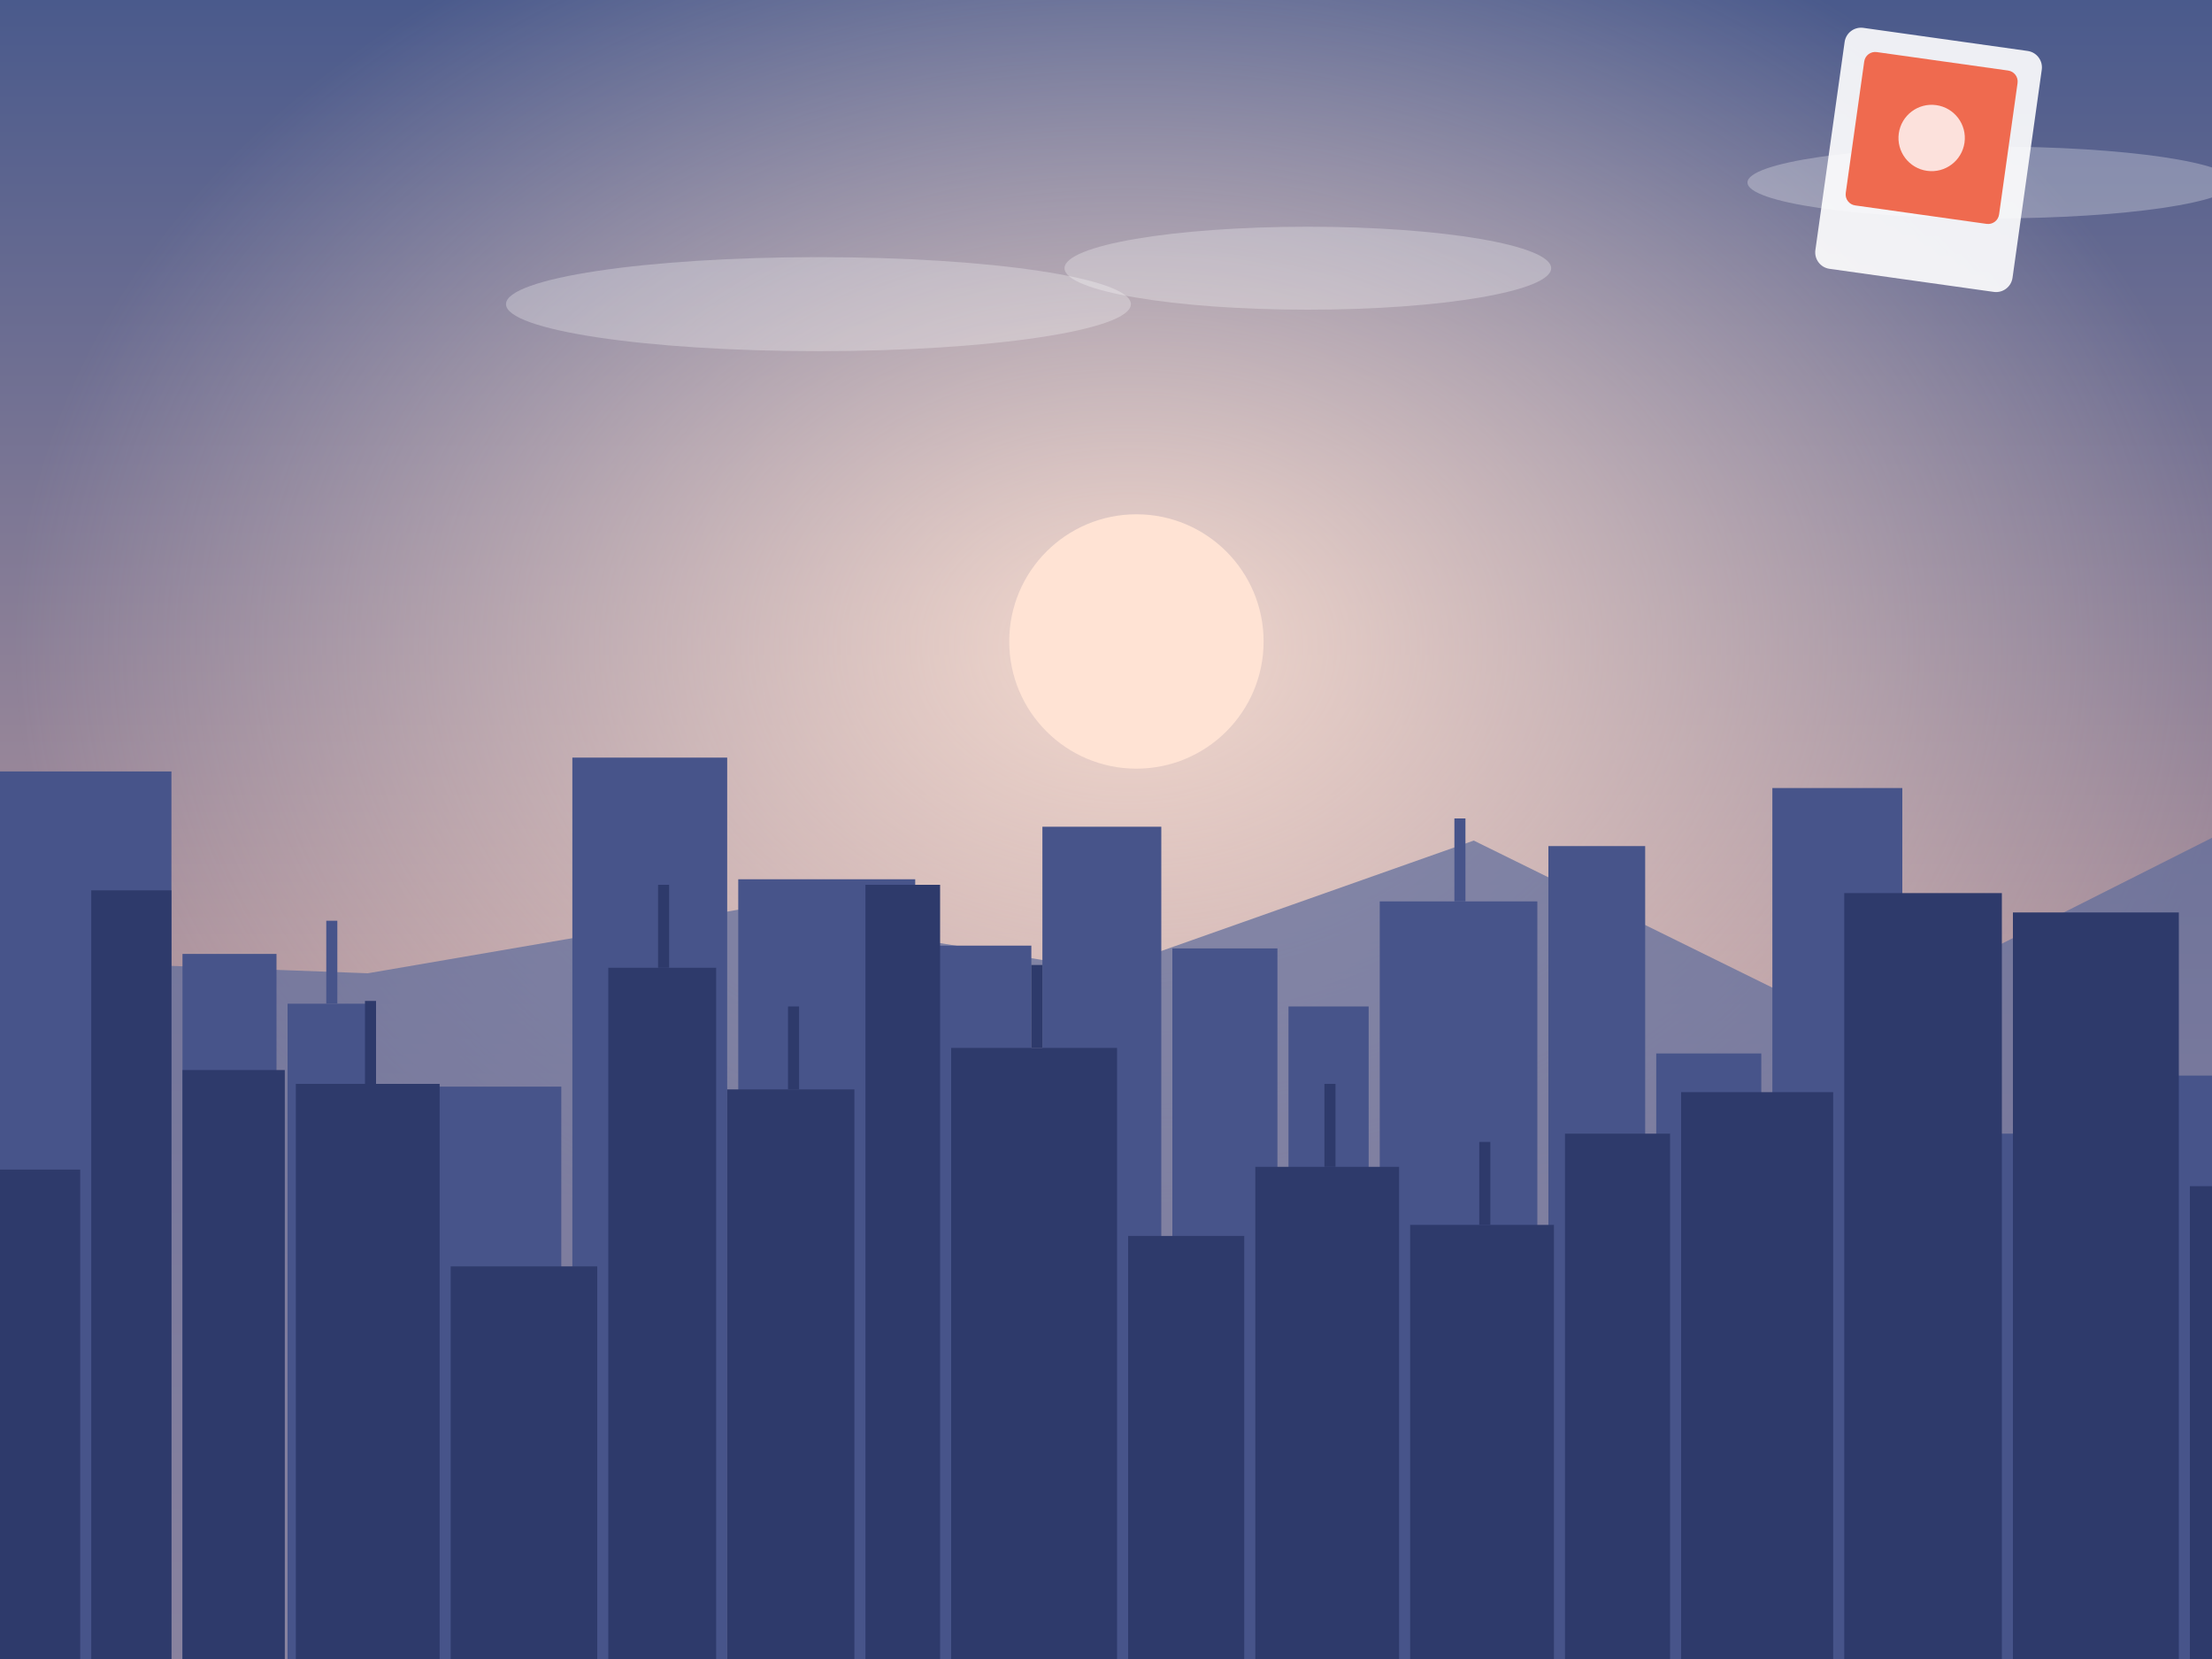
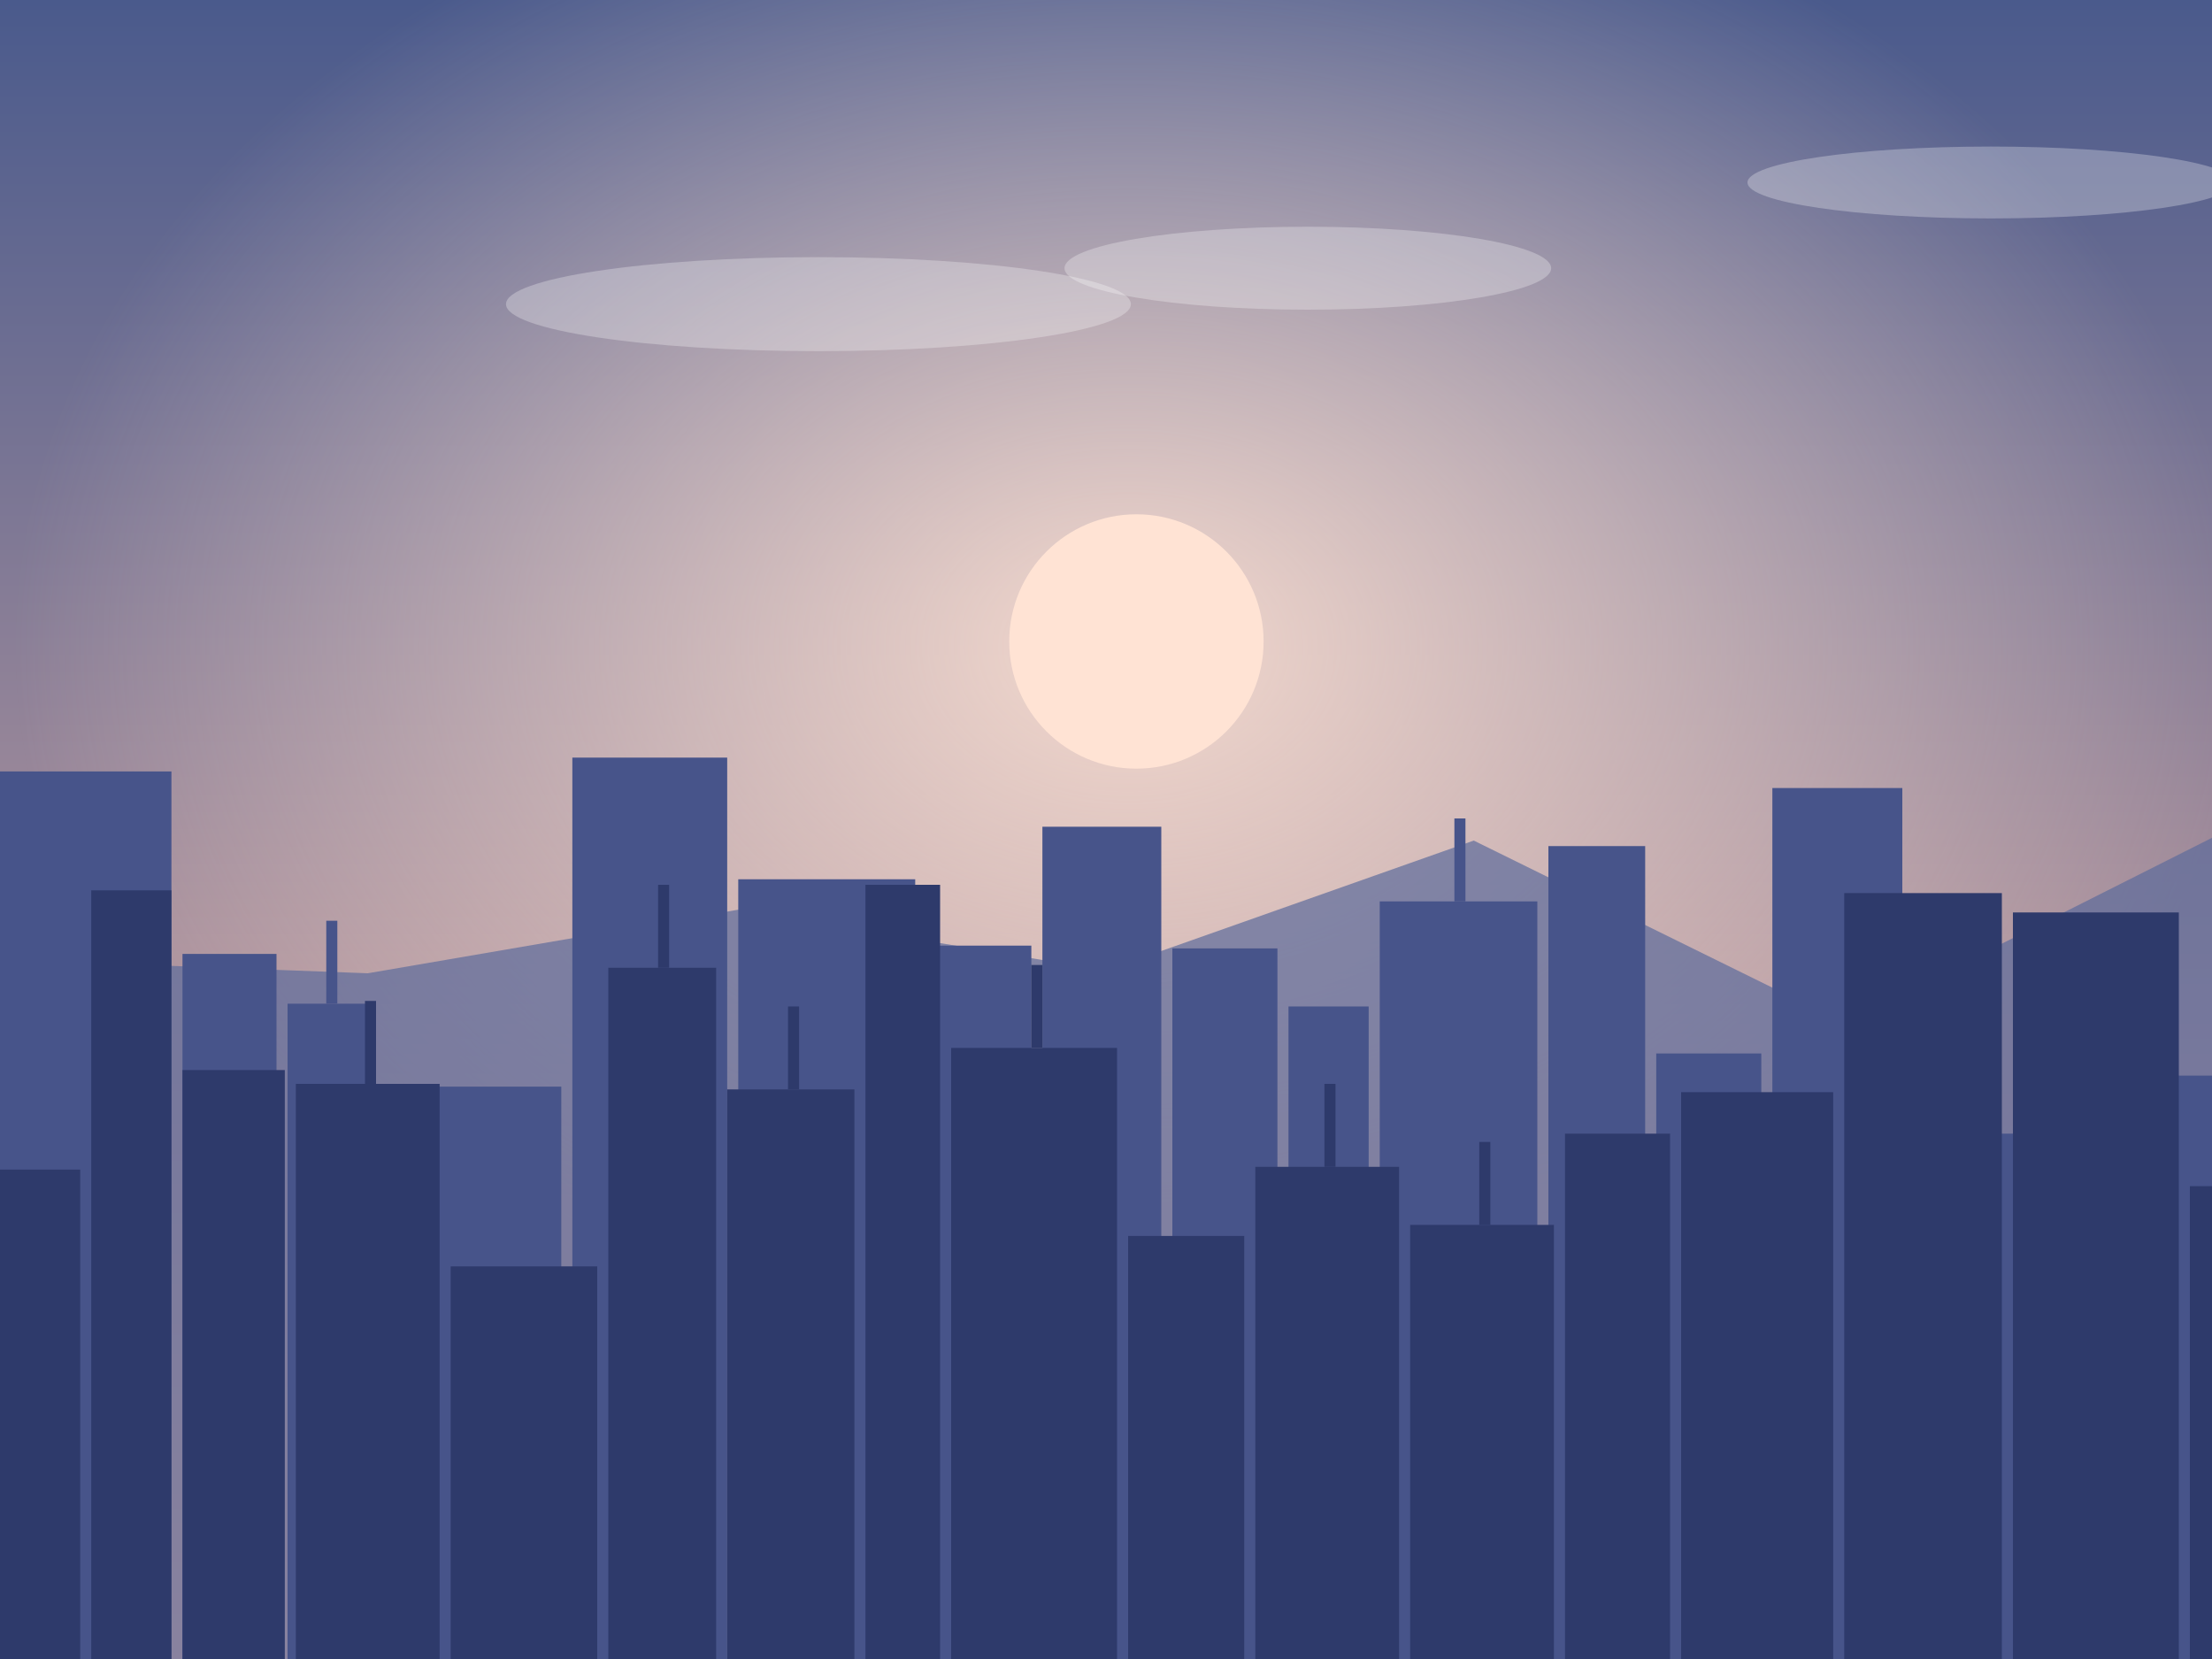
<svg xmlns="http://www.w3.org/2000/svg" viewBox="0 0 800 600" preserveAspectRatio="xMidYMid slice" role="img" aria-label="paris postcard illustration">
  <defs>
    <linearGradient id="s" x1="0" y1="0" x2="0" y2="1">
      <stop offset="0" stop-color="#4a5a8c" />
      <stop offset="1" stop-color="#f0b9a8" />
    </linearGradient>
    <radialGradient id="g" cx="0.51" cy="0.39" r="0.5">
      <stop offset="0" stop-color="#ffe3d4" stop-opacity="0.9" />
      <stop offset="1" stop-color="#ffe3d4" stop-opacity="0" />
    </radialGradient>
  </defs>
  <rect width="800" height="600" fill="url(#s)" />
  <rect width="800" height="600" fill="url(#g)" />
  <circle cx="411" cy="232" r="46" fill="#ffe3d4" />
  <ellipse cx="473" cy="97" rx="88" ry="15" fill="#fff" opacity="0.28" />
  <ellipse cx="296" cy="110" rx="113" ry="17" fill="#fff" opacity="0.28" />
  <ellipse cx="720" cy="66" rx="88" ry="13" fill="#fff" opacity="0.28" />
  <path d="M0 600 L0 347 L0 347 L133 352 L267 329 L400 351 L533 304 L667 370 L800 303 L800 600 Z" fill="#5d6b9b" opacity="0.7" />
  <rect x="0" y="279" width="62" height="391" fill="#47548a" />
  <rect x="66" y="345" width="34" height="325" fill="#47548a" />
  <rect x="104" y="363" width="29" height="307" fill="#47548a" />
  <rect x="118" y="333" width="4" height="30" fill="#47548a" />
  <rect x="137" y="393" width="66" height="277" fill="#47548a" />
  <rect x="207" y="274" width="56" height="396" fill="#47548a" />
  <rect x="267" y="318" width="64" height="352" fill="#47548a" />
  <rect x="335" y="342" width="38" height="328" fill="#47548a" />
  <rect x="377" y="299" width="43" height="371" fill="#47548a" />
  <rect x="424" y="343" width="38" height="327" fill="#47548a" />
  <rect x="466" y="364" width="29" height="306" fill="#47548a" />
  <rect x="499" y="326" width="57" height="344" fill="#47548a" />
  <rect x="526" y="296" width="4" height="30" fill="#47548a" />
  <rect x="560" y="306" width="35" height="364" fill="#47548a" />
  <rect x="599" y="381" width="38" height="289" fill="#47548a" />
  <rect x="641" y="285" width="47" height="385" fill="#47548a" />
  <rect x="692" y="410" width="44" height="260" fill="#47548a" />
  <rect x="713" y="380" width="4" height="30" fill="#47548a" />
  <rect x="740" y="389" width="64" height="281" fill="#47548a" />
  <rect x="0" y="423" width="29" height="297" fill="#2e3a6b" />
  <rect x="33" y="322" width="29" height="398" fill="#2e3a6b" />
  <rect x="66" y="387" width="37" height="333" fill="#2e3a6b" />
  <rect x="107" y="392" width="52" height="328" fill="#2e3a6b" />
  <rect x="132" y="362" width="4" height="30" fill="#2e3a6b" />
  <rect x="163" y="458" width="53" height="262" fill="#2e3a6b" />
  <rect x="220" y="350" width="39" height="370" fill="#2e3a6b" />
  <rect x="238" y="320" width="4" height="30" fill="#2e3a6b" />
  <rect x="263" y="394" width="46" height="326" fill="#2e3a6b" />
  <rect x="285" y="364" width="4" height="30" fill="#2e3a6b" />
  <rect x="313" y="320" width="27" height="400" fill="#2e3a6b" />
  <rect x="344" y="379" width="60" height="341" fill="#2e3a6b" />
  <rect x="373" y="349" width="4" height="30" fill="#2e3a6b" />
  <rect x="408" y="447" width="42" height="273" fill="#2e3a6b" />
  <rect x="454" y="422" width="52" height="298" fill="#2e3a6b" />
  <rect x="479" y="392" width="4" height="30" fill="#2e3a6b" />
  <rect x="510" y="443" width="52" height="277" fill="#2e3a6b" />
  <rect x="535" y="413" width="4" height="30" fill="#2e3a6b" />
  <rect x="566" y="410" width="38" height="310" fill="#2e3a6b" />
  <rect x="608" y="395" width="55" height="325" fill="#2e3a6b" />
  <rect x="667" y="323" width="57" height="397" fill="#2e3a6b" />
  <rect x="728" y="330" width="60" height="390" fill="#2e3a6b" />
  <rect x="792" y="429" width="31" height="291" fill="#2e3a6b" />
-   <g transform="translate(700 40) rotate(8)">
-     <rect x="-36" y="-26" width="72" height="88" rx="6" fill="#fff" opacity="0.9" />
-     <rect x="-28" y="-18" width="56" height="56" rx="4" fill="#ef6a4f" />
-     <circle cx="0" cy="10" r="12" fill="#fff" opacity="0.8" />
-   </g>
</svg>
